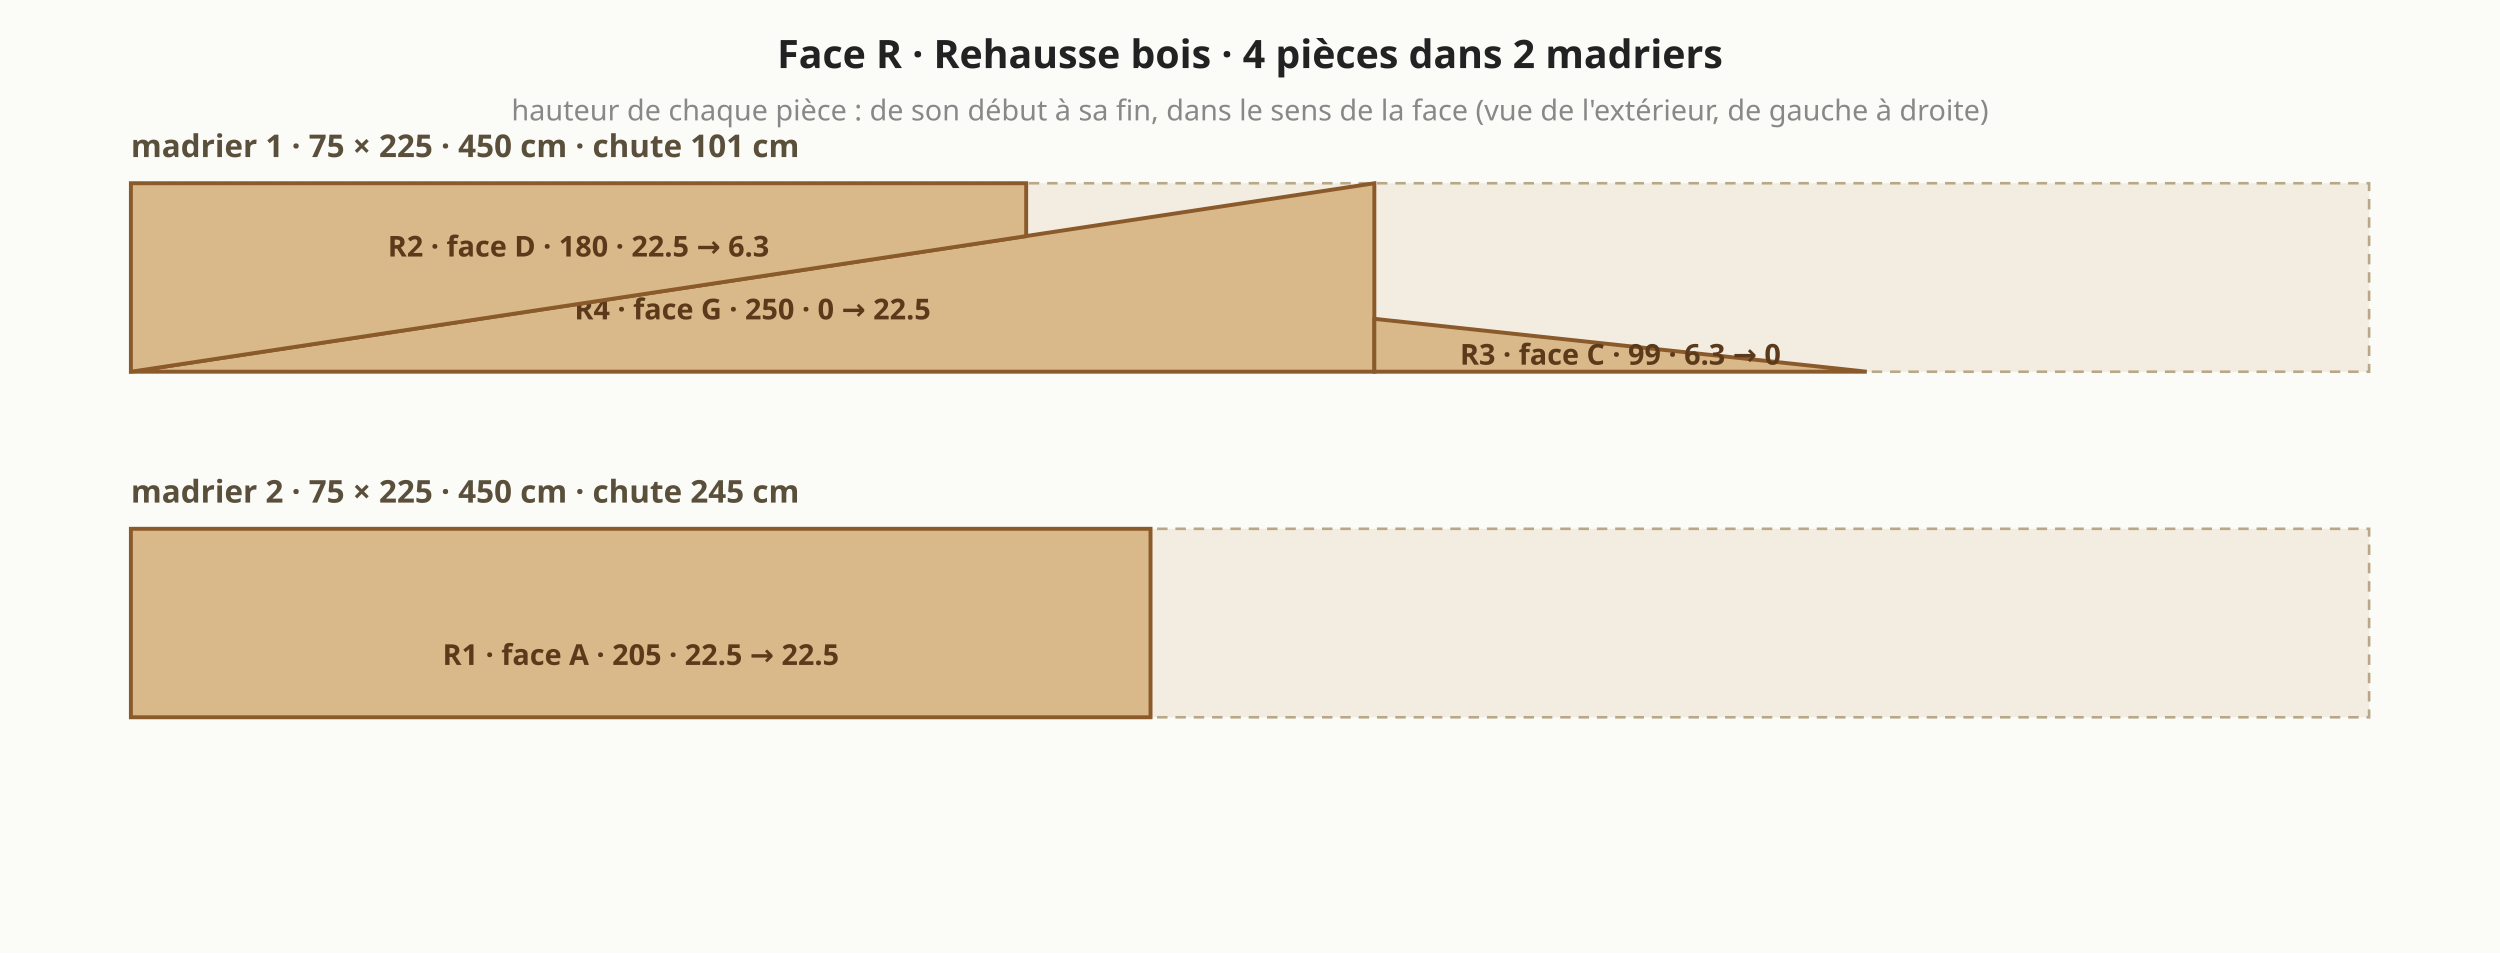
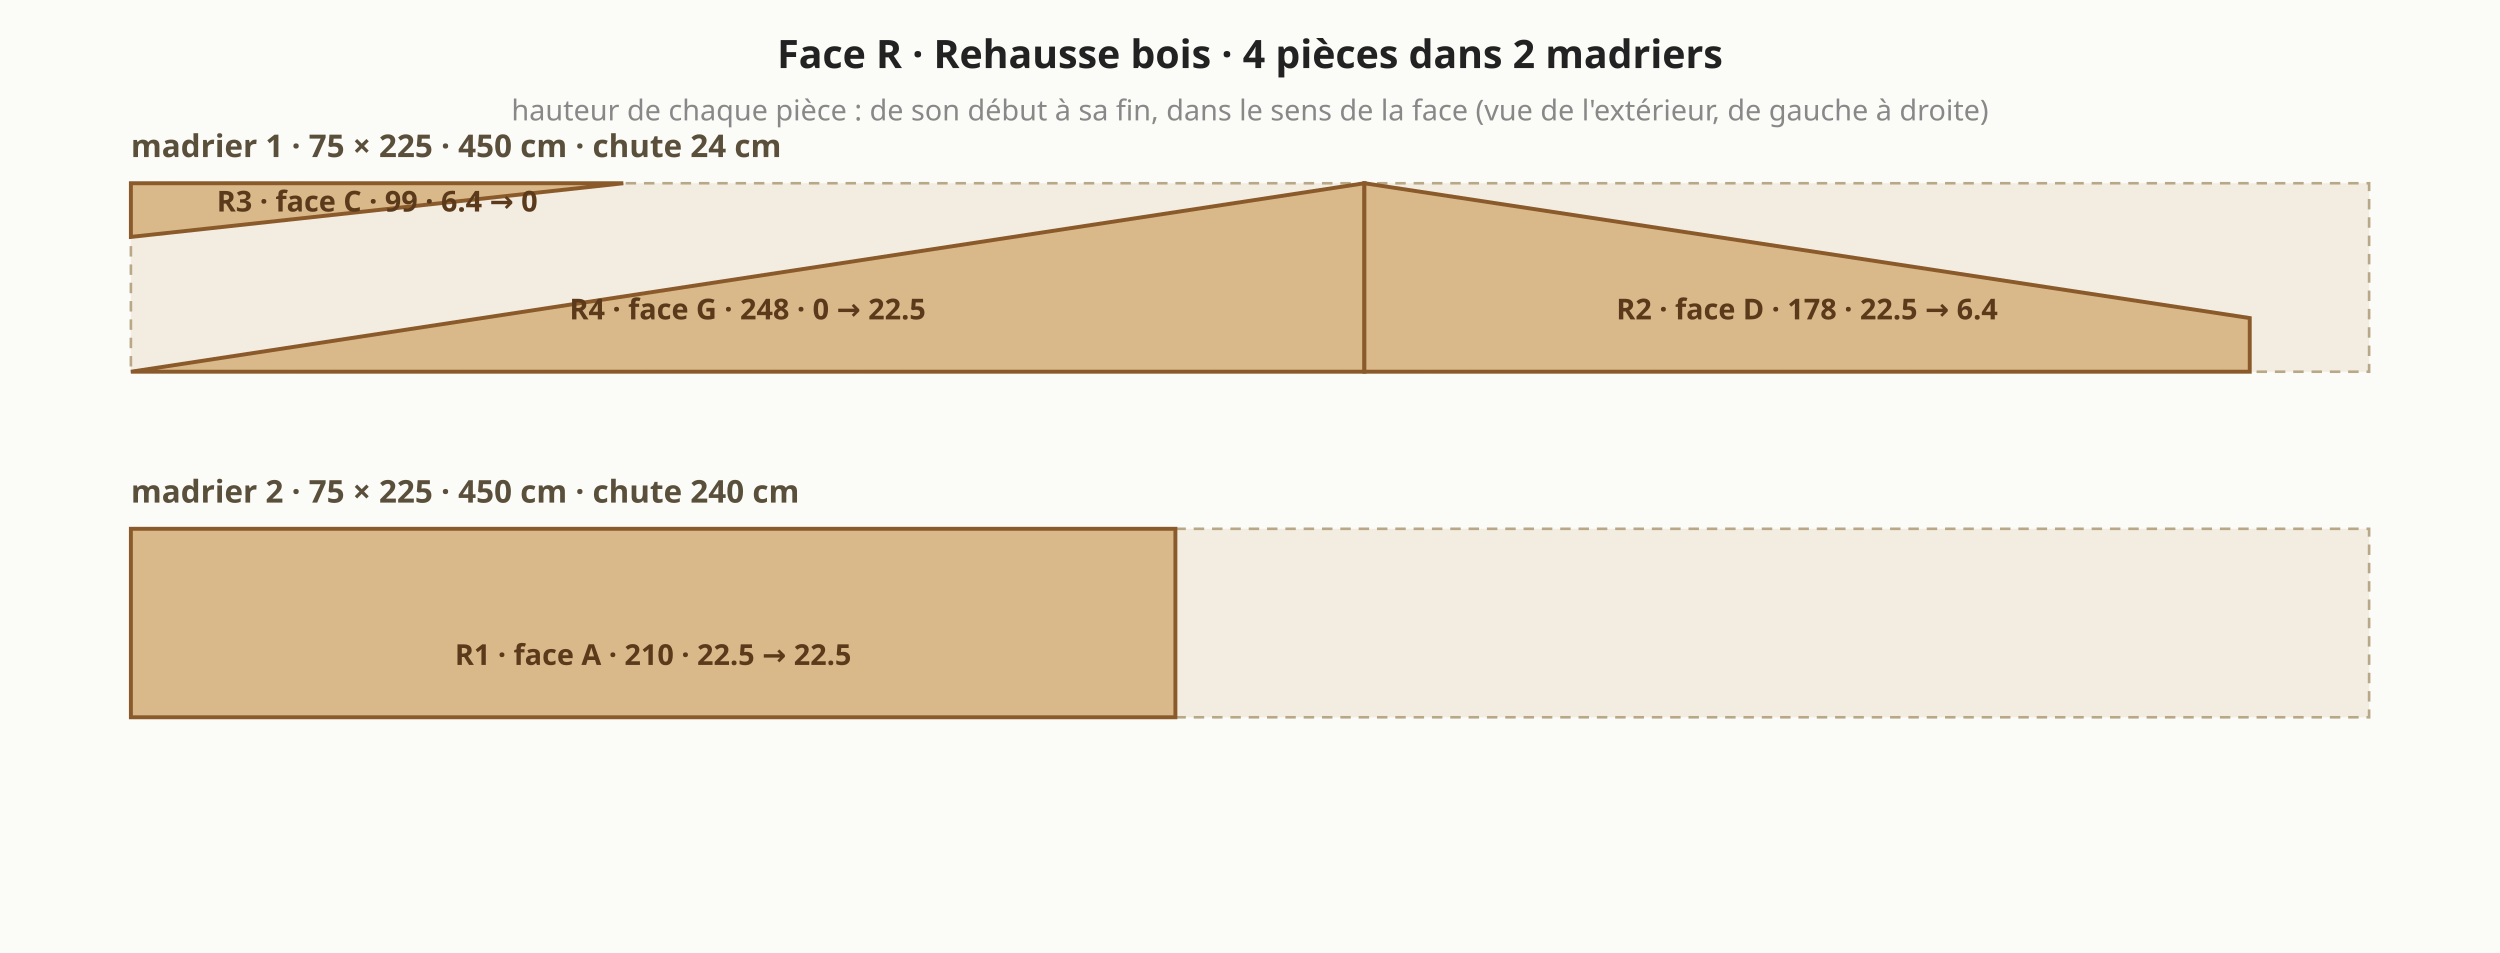
<svg xmlns="http://www.w3.org/2000/svg" viewBox="0 0 955 364" font-family="system-ui,sans-serif" font-size="13">
  <rect width="955" height="364" fill="#fbfbf8" />
-   <text x="50.0" y="60.0" text-anchor="start" fill="#5a4f3a" font-size="12" font-weight="bold">madrier 1 · 75 × 225 · 450 cm · chute 101 cm</text>
+   <text x="50.0" y="60.0" text-anchor="start" fill="#5a4f3a" font-size="12" font-weight="bold">madrier 1 · 75 × 225 · 450 cm · chute 24 cm</text>
  <polygon points="50.0,142.0 905.0,142.0 905.0,70.0 50.0,70.0" fill="#f3ece0" stroke="#b8a888" stroke-width="1" stroke-dasharray="4 3" />
-   <polygon points="50.0,142.0 525.0,142.0 525.0,70.0 50.0,142.0" fill="#d9b98a" stroke="#8a5a2b" stroke-width="1.5" />
-   <text x="287.5" y="122.0" text-anchor="middle" fill="#5a3a1a" font-size="11" font-weight="bold">R4 · face G · 250 · 0 → 22.5</text>
-   <polygon points="50.0,70.0 392.0,70.0 392.0,90.2 50.0,142.0" fill="#d9b98a" stroke="#8a5a2b" stroke-width="1.5" />
-   <text x="221.0" y="98.0" text-anchor="middle" fill="#5a3a1a" font-size="11" font-weight="bold">R2 · face D · 180 · 22.5 → 6.3</text>
-   <polygon points="525.0,142.0 713.1,142.0 713.1,142.0 525.0,121.8" fill="#d9b98a" stroke="#8a5a2b" stroke-width="1.5" />
-   <text x="619.0" y="139.3" text-anchor="middle" fill="#5a3a1a" font-size="11" font-weight="bold">R3 · face C · 99 · 6.3 → 0</text>
-   <text x="50.0" y="192.0" text-anchor="start" fill="#5a4f3a" font-size="12" font-weight="bold">madrier 2 · 75 × 225 · 450 cm · chute 245 cm</text>
+   <polygon points="50.0,142.0 521.2,142.0 521.2,70.0 50.0,142.0" fill="#d9b98a" stroke="#8a5a2b" stroke-width="1.5" />
+   <text x="285.6" y="122.0" text-anchor="middle" fill="#5a3a1a" font-size="11" font-weight="bold">R4 · face G · 248 · 0 → 22.5</text>
+   <polygon points="50.0,70.0 238.1,70.0 238.1,70.0 50.0,90.5" fill="#d9b98a" stroke="#8a5a2b" stroke-width="1.5" />
+   <text x="144.1" y="80.8" text-anchor="middle" fill="#5a3a1a" font-size="11" font-weight="bold">R3 · face C · 99 · 6.4 → 0</text>
+   <polygon points="521.2,142.0 859.4,142.0 859.4,121.5 521.2,70.0" fill="#d9b98a" stroke="#8a5a2b" stroke-width="1.5" />
+   <text x="690.3" y="122.0" text-anchor="middle" fill="#5a3a1a" font-size="11" font-weight="bold">R2 · face D · 178 · 22.5 → 6.4</text>
+   <text x="50.0" y="192.0" text-anchor="start" fill="#5a4f3a" font-size="12" font-weight="bold">madrier 2 · 75 × 225 · 450 cm · chute 240 cm</text>
  <polygon points="50.0,274.0 905.0,274.0 905.0,202.0 50.0,202.0" fill="#f3ece0" stroke="#b8a888" stroke-width="1" stroke-dasharray="4 3" />
-   <polygon points="50.0,274.0 439.5,274.0 439.5,202.0 50.0,202.0" fill="#d9b98a" stroke="#8a5a2b" stroke-width="1.5" />
-   <text x="244.8" y="254.0" text-anchor="middle" fill="#5a3a1a" font-size="11" font-weight="bold">R1 · face A · 205 · 22.5 → 22.5</text>
+   <polygon points="50.0,274.0 449.0,274.0 449.0,202.0 50.0,202.0" fill="#d9b98a" stroke="#8a5a2b" stroke-width="1.5" />
+   <text x="249.5" y="254.0" text-anchor="middle" fill="#5a3a1a" font-size="11" font-weight="bold">R1 · face A · 210 · 22.5 → 22.5</text>
  <text x="477.5" y="26.0" text-anchor="middle" fill="#222" font-size="15" font-weight="bold">Face R · Rehausse bois · 4 pièces dans 2 madriers</text>
  <text x="477.5" y="46.0" text-anchor="middle" fill="#888" font-size="11" font-weight="normal">hauteur de chaque pièce : de son début à sa fin, dans le sens de la face (vue de l'extérieur, de gauche à droite)</text>
</svg>
